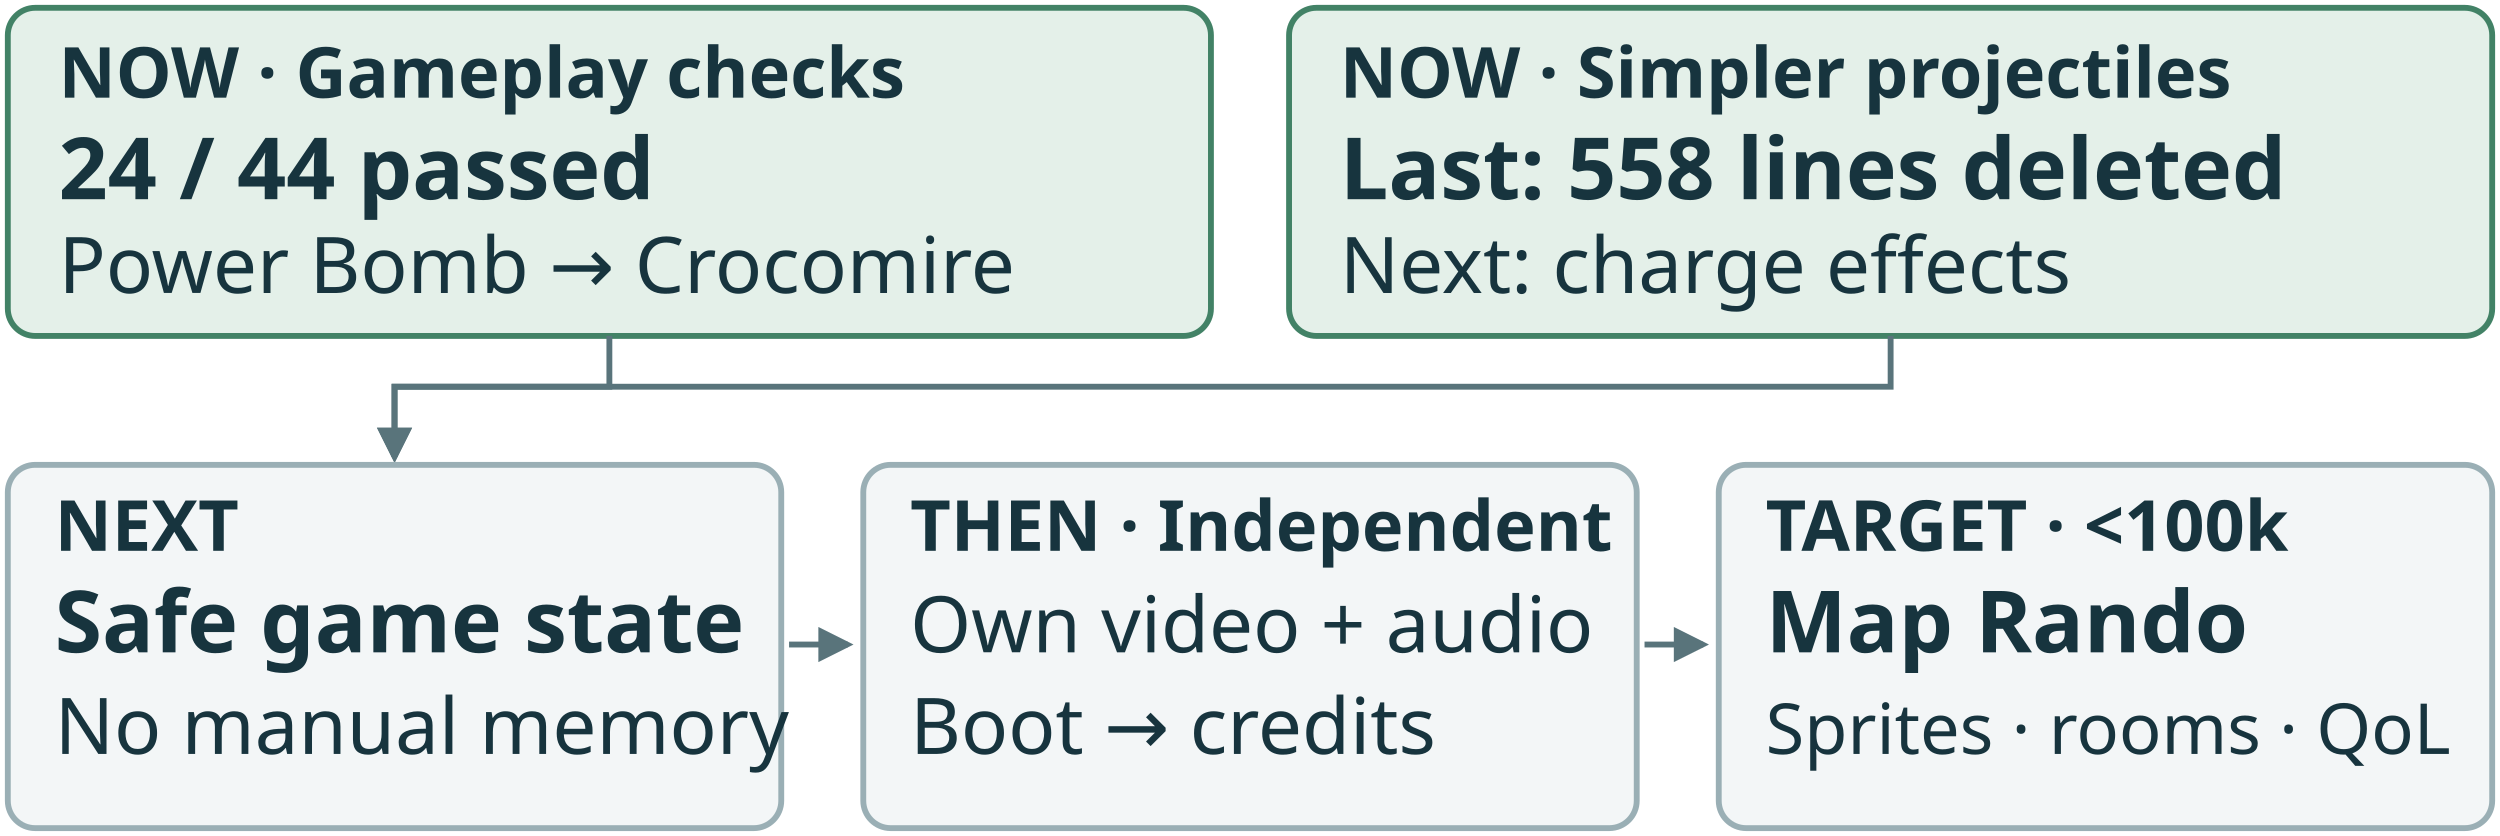
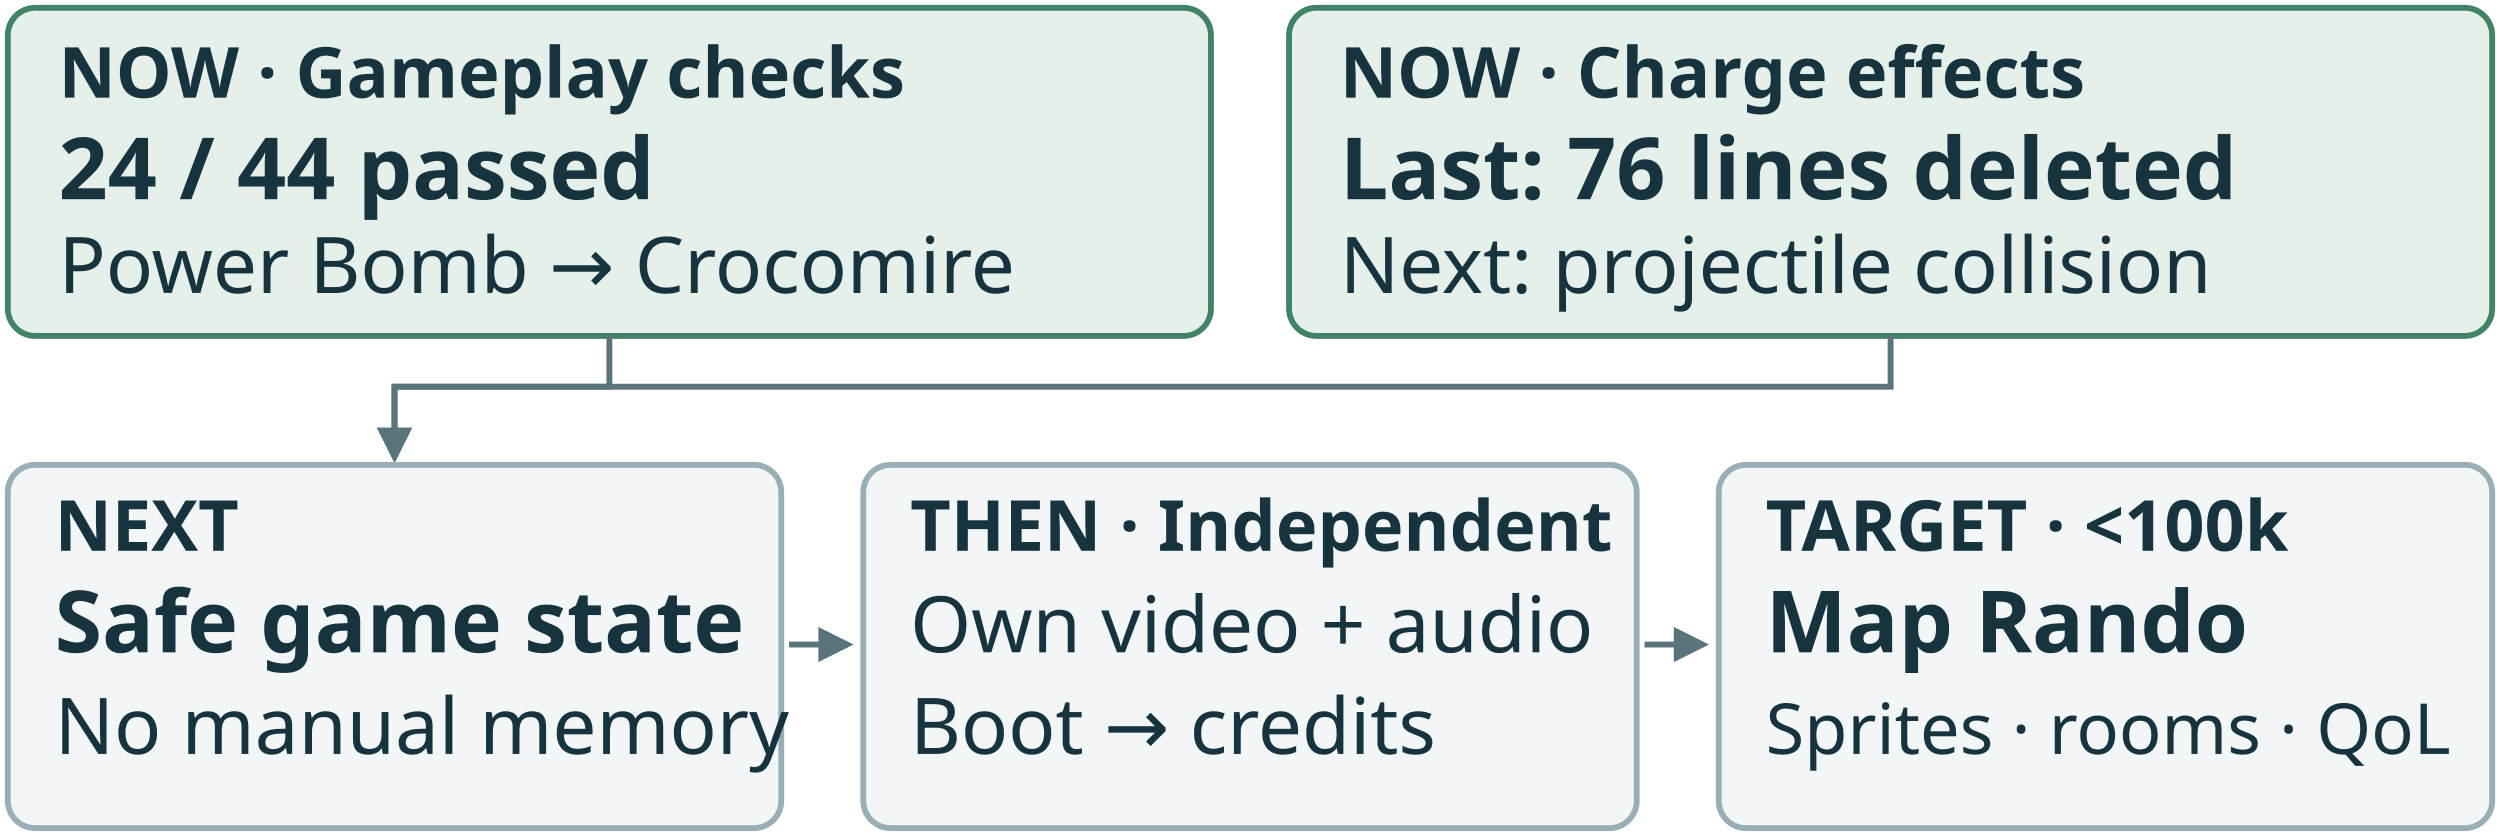
<svg xmlns="http://www.w3.org/2000/svg" width="640" height="214" viewBox="0 0 640 214" role="img" aria-labelledby="title description">
  <defs>
    <marker id="arrow" markerWidth="6" markerHeight="6" refX="5" refY="3" orient="auto">
      <path d="M0 0L6 3L0 6" fill="#59747b" />
    </marker>
  </defs>
  <style>text{font-family:system-ui,Segoe UI,sans-serif;fill:#17343e} .tag{font-size:18px;font-weight:650}.name{font-size:22px;font-weight:650}.note{font-size:20px}.small{font-size:18px}.now{fill:#e4f0e9;stroke:#428266}.later{fill:#f3f6f7;stroke:#9aafb5}rect{stroke-width:1.5}path.link{fill:none;stroke:#59747b;stroke-width:1.5;marker-end:url(#arrow)}</style>
  <g aria-label="Now: gameplay coverage">
    <rect class="now" x="2" y="2" width="308" height="84" rx="7" />
    <text x="15" y="25" class="tag">NOW · Gameplay checks</text>
    <text x="15" y="51" class="name">24 / 44 passed</text>
    <text x="15" y="75" class="note">Power Bomb → Crocomire</text>
  </g>
  <g aria-label="Now: consolidate covered code">
    <rect class="now" x="330" y="2" width="308" height="84" rx="7" />
-     <text x="343" y="25" class="tag">NOW · Simpler projectiles</text>
-     <text x="343" y="51" class="name">Last: 558 lines deleted</text>
-     <text x="343" y="75" class="note">Next: charge effects</text>
+     <text x="343" y="25" class="tag">NOW · Charge effects</text>
+     <text x="343" y="51" class="name">Last: 76 lines deleted</text>
+     <text x="343" y="75" class="note">Next: projectile collision</text>
  </g>
  <path class="link" d="M156 86V99H101V117" />
  <path class="link" d="M484 86V99H101V117" />
  <g aria-label="Next: owned safe state">
    <rect class="later" x="2" y="119" width="198" height="93" rx="7" />
    <text x="14" y="141" class="tag">NEXT</text>
    <text x="14" y="167" class="name">Safe game state</text>
    <text x="14" y="193" class="note">No manual memory</text>
  </g>
  <path class="link" d="M202 165H217" />
  <g aria-label="Then: independent engine">
    <rect class="later" x="221" y="119" width="198" height="93" rx="7" />
    <text x="233" y="141" class="tag">THEN · Independent</text>
    <text x="233" y="167" class="note">Own video + audio</text>
    <text x="233" y="193" class="note">Boot → credits</text>
  </g>
  <path class="link" d="M421 165H436" />
  <g aria-label="Target: Map Rando engine">
    <rect class="later" x="440" y="119" width="198" height="93" rx="7" />
    <text x="452" y="141" class="tag">TARGET · &lt;100k</text>
    <text x="452" y="167" class="name">Map Rando</text>
    <text x="452" y="193" class="small">Sprites · rooms · QoL</text>
  </g>
</svg>
